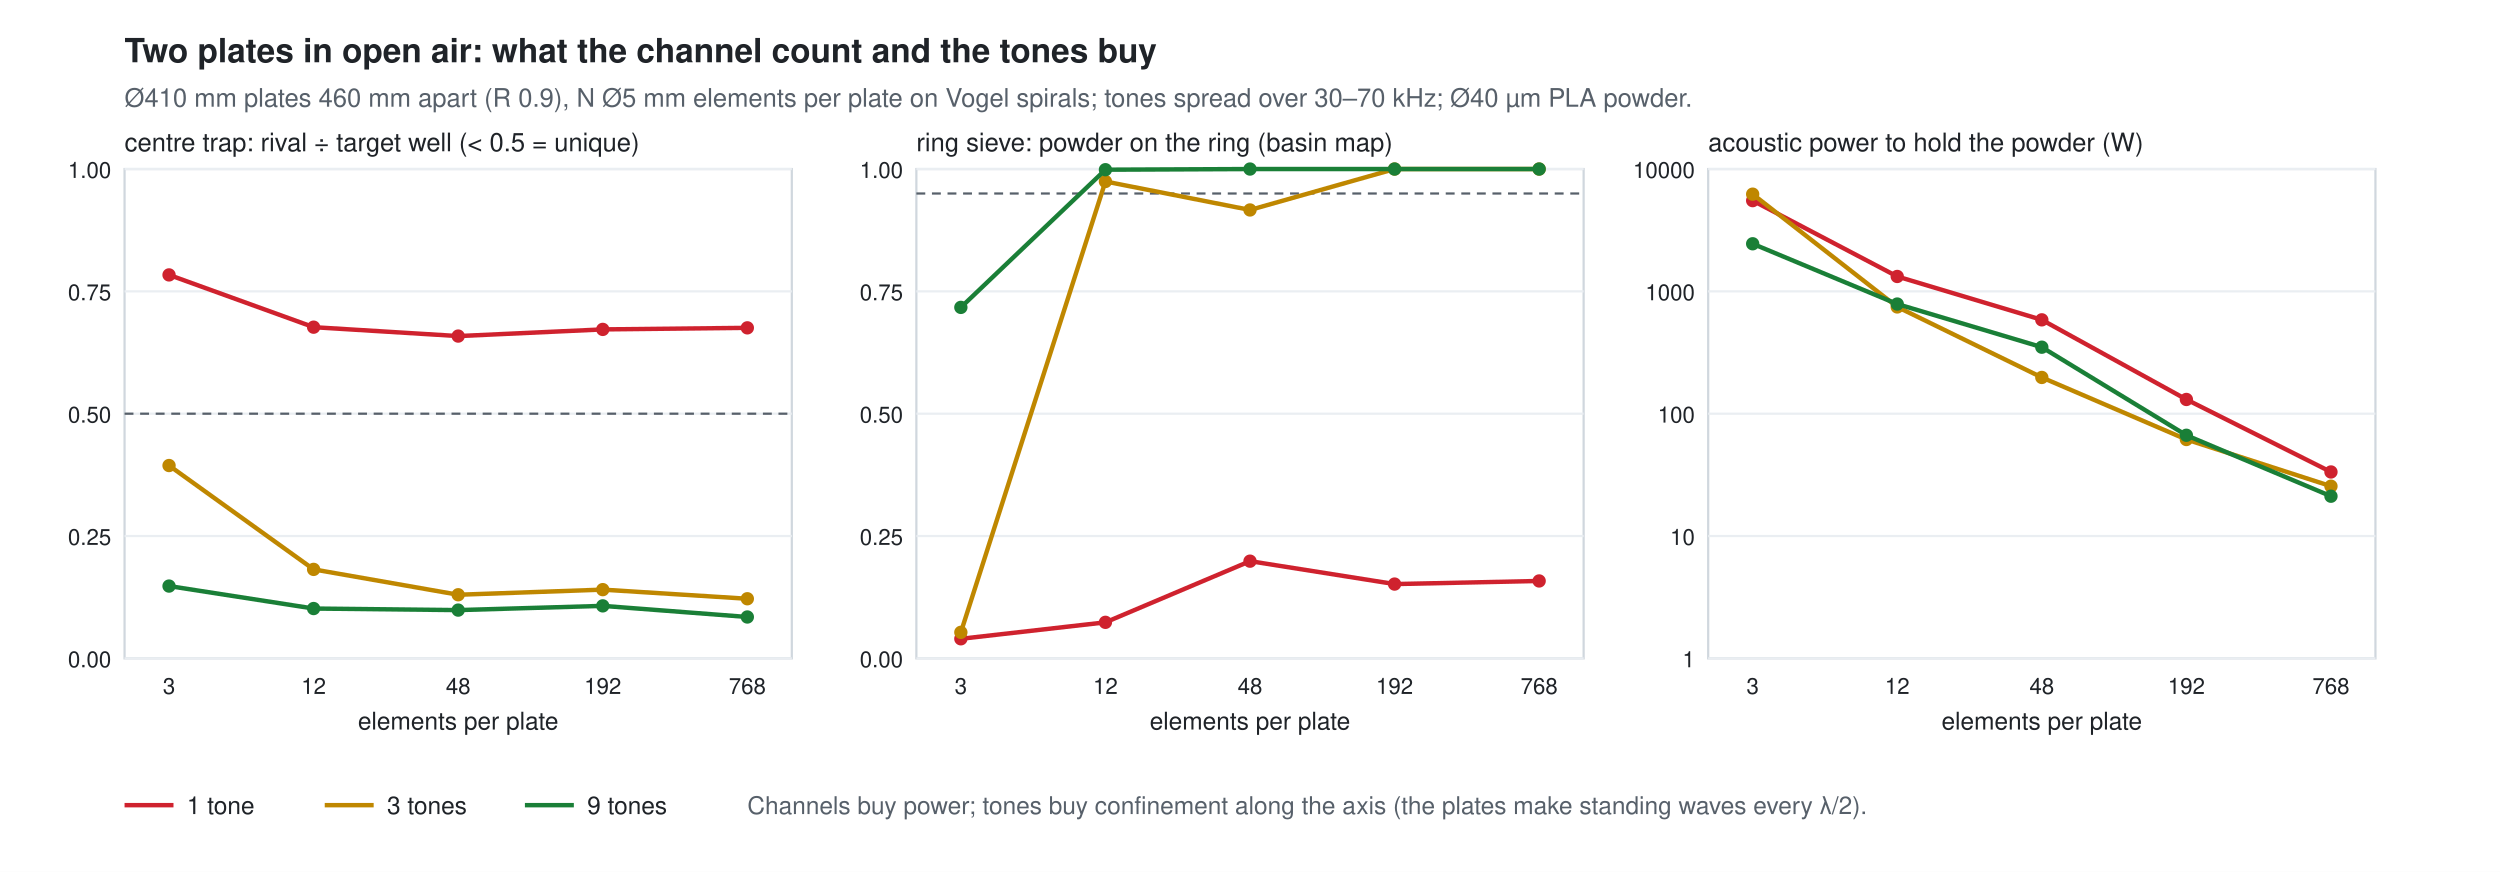
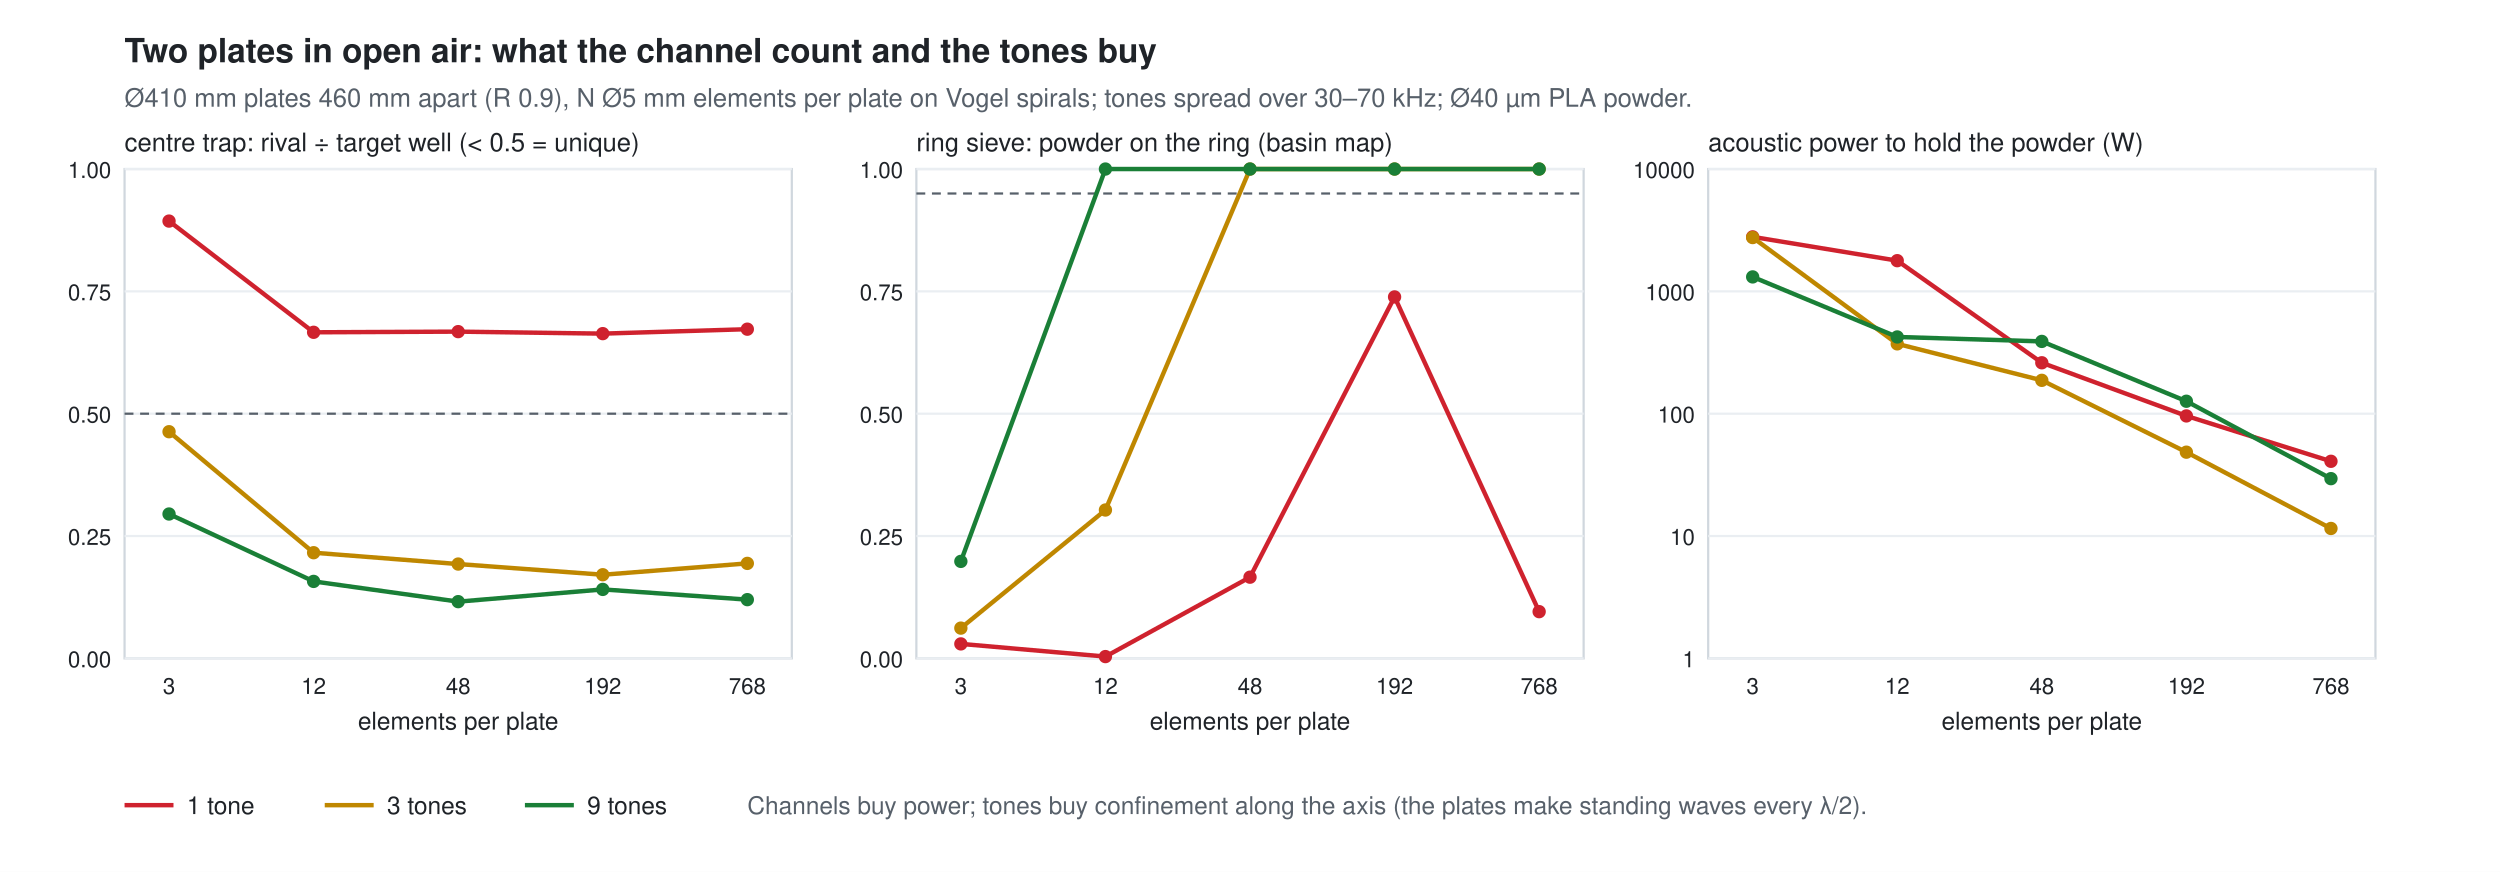
<svg xmlns="http://www.w3.org/2000/svg" width="1124" height="392" viewBox="0 0 1124 392" font-family="-apple-system, Helvetica, Arial, sans-serif">
  <rect width="1124" height="392" fill="#ffffff" />
  <text x="56" y="28" font-size="15" font-weight="600" fill="#1f2328">Two plates in open air: what the channel count and the tones buy</text>
  <text x="56" y="48" font-size="11.5" fill="#57606a">Ø410 mm plates 460 mm apart (R 0.9), N Ø5 mm elements per plate on Vogel spirals; tones spread over 30–70 kHz; Ø40 µm PLA powder.</text>
  <rect x="56" y="76" width="300" height="220" fill="none" stroke="#d0d7de" />
  <line x1="56" x2="356" y1="296.0" y2="296.0" stroke="#eaeef2" />
  <text x="50" y="300.0" font-size="10" text-anchor="end" fill="#1f2328">0.00</text>
  <line x1="56" x2="356" y1="241.0" y2="241.0" stroke="#eaeef2" />
  <text x="50" y="245.0" font-size="10" text-anchor="end" fill="#1f2328">0.25</text>
  <line x1="56" x2="356" y1="186.0" y2="186.0" stroke="#eaeef2" />
  <text x="50" y="190.0" font-size="10" text-anchor="end" fill="#1f2328">0.50</text>
  <line x1="56" x2="356" y1="131.0" y2="131.0" stroke="#eaeef2" />
  <text x="50" y="135.0" font-size="10" text-anchor="end" fill="#1f2328">0.75</text>
  <line x1="56" x2="356" y1="76.0" y2="76.0" stroke="#eaeef2" />
  <text x="50" y="80.0" font-size="10" text-anchor="end" fill="#1f2328">1.00</text>
  <line x1="56" x2="356" y1="186.0" y2="186.0" stroke="#57606a" stroke-dasharray="4 3" />
  <text x="76.0" y="312" font-size="10" text-anchor="middle" fill="#1f2328">3</text>
  <text x="141.0" y="312" font-size="10" text-anchor="middle" fill="#1f2328">12</text>
  <text x="206.0" y="312" font-size="10" text-anchor="middle" fill="#1f2328">48</text>
  <text x="271.0" y="312" font-size="10" text-anchor="middle" fill="#1f2328">192</text>
  <text x="336.0" y="312" font-size="10" text-anchor="middle" fill="#1f2328">768</text>
  <text x="206.0" y="328" font-size="11" text-anchor="middle" fill="#1f2328">elements per plate</text>
  <text x="56" y="68" font-size="11.5" fill="#1f2328">centre trap: rival ÷ target well (&lt; 0.5 = unique)</text>
-   <polyline points="76.0,123.6 141.0,147.1 206.0,151.1 271.0,148.1 336.0,147.4" fill="none" stroke="#cf222e" stroke-width="2" />
-   <circle cx="76.0" cy="123.6" r="3" fill="#cf222e" />
-   <circle cx="141.0" cy="147.1" r="3" fill="#cf222e" />
-   <circle cx="206.0" cy="151.1" r="3" fill="#cf222e" />
-   <circle cx="271.0" cy="148.1" r="3" fill="#cf222e" />
-   <circle cx="336.0" cy="147.4" r="3" fill="#cf222e" />
-   <polyline points="76.0,209.3 141.0,256.0 206.0,267.4 271.0,265.1 336.0,269.2" fill="none" stroke="#bf8700" stroke-width="2" />
-   <circle cx="76.0" cy="209.3" r="3" fill="#bf8700" />
-   <circle cx="141.0" cy="256.0" r="3" fill="#bf8700" />
-   <circle cx="206.0" cy="267.4" r="3" fill="#bf8700" />
-   <circle cx="271.0" cy="265.1" r="3" fill="#bf8700" />
-   <circle cx="336.0" cy="269.2" r="3" fill="#bf8700" />
-   <polyline points="76.0,263.5 141.0,273.6 206.0,274.3 271.0,272.4 336.0,277.4" fill="none" stroke="#1a7f37" stroke-width="2" />
-   <circle cx="76.0" cy="263.5" r="3" fill="#1a7f37" />
-   <circle cx="141.0" cy="273.6" r="3" fill="#1a7f37" />
-   <circle cx="206.0" cy="274.3" r="3" fill="#1a7f37" />
-   <circle cx="271.0" cy="272.4" r="3" fill="#1a7f37" />
-   <circle cx="336.0" cy="277.4" r="3" fill="#1a7f37" />
+   <polyline points="76.0,99.4 141.0,149.4 206.0,149.1 271.0,150.0 336.0,148.0" fill="none" stroke="#cf222e" stroke-width="2" />
+   <circle cx="76.0" cy="99.4" r="3" fill="#cf222e" />
+   <circle cx="141.0" cy="149.4" r="3" fill="#cf222e" />
+   <circle cx="206.0" cy="149.1" r="3" fill="#cf222e" />
+   <circle cx="271.0" cy="150.0" r="3" fill="#cf222e" />
+   <circle cx="336.0" cy="148.0" r="3" fill="#cf222e" />
+   <polyline points="76.0,194.1 141.0,248.5 206.0,253.6 271.0,258.4 336.0,253.3" fill="none" stroke="#bf8700" stroke-width="2" />
+   <circle cx="76.0" cy="194.1" r="3" fill="#bf8700" />
+   <circle cx="141.0" cy="248.5" r="3" fill="#bf8700" />
+   <circle cx="206.0" cy="253.6" r="3" fill="#bf8700" />
+   <circle cx="271.0" cy="258.4" r="3" fill="#bf8700" />
+   <circle cx="336.0" cy="253.3" r="3" fill="#bf8700" />
+   <polyline points="76.0,231.1 141.0,261.4 206.0,270.5 271.0,265.0 336.0,269.6" fill="none" stroke="#1a7f37" stroke-width="2" />
+   <circle cx="76.0" cy="231.1" r="3" fill="#1a7f37" />
+   <circle cx="141.0" cy="261.4" r="3" fill="#1a7f37" />
+   <circle cx="206.0" cy="270.5" r="3" fill="#1a7f37" />
+   <circle cx="271.0" cy="265.0" r="3" fill="#1a7f37" />
+   <circle cx="336.0" cy="269.6" r="3" fill="#1a7f37" />
  <rect x="412" y="76" width="300" height="220" fill="none" stroke="#d0d7de" />
  <line x1="412" x2="712" y1="296.0" y2="296.0" stroke="#eaeef2" />
  <text x="406" y="300.0" font-size="10" text-anchor="end" fill="#1f2328">0.00</text>
  <line x1="412" x2="712" y1="241.0" y2="241.0" stroke="#eaeef2" />
  <text x="406" y="245.0" font-size="10" text-anchor="end" fill="#1f2328">0.25</text>
  <line x1="412" x2="712" y1="186.0" y2="186.0" stroke="#eaeef2" />
  <text x="406" y="190.0" font-size="10" text-anchor="end" fill="#1f2328">0.50</text>
  <line x1="412" x2="712" y1="131.0" y2="131.0" stroke="#eaeef2" />
  <text x="406" y="135.0" font-size="10" text-anchor="end" fill="#1f2328">0.75</text>
  <line x1="412" x2="712" y1="76.0" y2="76.0" stroke="#eaeef2" />
  <text x="406" y="80.0" font-size="10" text-anchor="end" fill="#1f2328">1.00</text>
  <line x1="412" x2="712" y1="87.0" y2="87.0" stroke="#57606a" stroke-dasharray="4 3" />
  <text x="432.0" y="312" font-size="10" text-anchor="middle" fill="#1f2328">3</text>
  <text x="497.0" y="312" font-size="10" text-anchor="middle" fill="#1f2328">12</text>
  <text x="562.0" y="312" font-size="10" text-anchor="middle" fill="#1f2328">48</text>
  <text x="627.0" y="312" font-size="10" text-anchor="middle" fill="#1f2328">192</text>
  <text x="692.0" y="312" font-size="10" text-anchor="middle" fill="#1f2328">768</text>
  <text x="562.0" y="328" font-size="11" text-anchor="middle" fill="#1f2328">elements per plate</text>
  <text x="412" y="68" font-size="11.5" fill="#1f2328">ring sieve: powder on the ring (basin map)</text>
-   <polyline points="432.0,287.2 497.0,279.8 562.0,252.3 627.0,262.6 692.0,261.2" fill="none" stroke="#cf222e" stroke-width="2" />
-   <circle cx="432.0" cy="287.2" r="3" fill="#cf222e" />
-   <circle cx="497.0" cy="279.8" r="3" fill="#cf222e" />
-   <circle cx="562.0" cy="252.3" r="3" fill="#cf222e" />
-   <circle cx="627.0" cy="262.6" r="3" fill="#cf222e" />
-   <circle cx="692.0" cy="261.2" r="3" fill="#cf222e" />
-   <polyline points="432.0,284.3 497.0,81.6 562.0,94.4 627.0,76.0 692.0,76.0" fill="none" stroke="#bf8700" stroke-width="2" />
-   <circle cx="432.0" cy="284.3" r="3" fill="#bf8700" />
-   <circle cx="497.0" cy="81.6" r="3" fill="#bf8700" />
-   <circle cx="562.0" cy="94.4" r="3" fill="#bf8700" />
+   <polyline points="432.0,289.5 497.0,295.2 562.0,259.5 627.0,133.5 692.0,275.0" fill="none" stroke="#cf222e" stroke-width="2" />
+   <circle cx="432.0" cy="289.5" r="3" fill="#cf222e" />
+   <circle cx="497.0" cy="295.2" r="3" fill="#cf222e" />
+   <circle cx="562.0" cy="259.5" r="3" fill="#cf222e" />
+   <circle cx="627.0" cy="133.5" r="3" fill="#cf222e" />
+   <circle cx="692.0" cy="275.0" r="3" fill="#cf222e" />
+   <polyline points="432.0,282.4 497.0,229.3 562.0,76.0 627.0,76.0 692.0,76.0" fill="none" stroke="#bf8700" stroke-width="2" />
+   <circle cx="432.0" cy="282.4" r="3" fill="#bf8700" />
+   <circle cx="497.0" cy="229.3" r="3" fill="#bf8700" />
+   <circle cx="562.0" cy="76.0" r="3" fill="#bf8700" />
  <circle cx="627.0" cy="76.0" r="3" fill="#bf8700" />
  <circle cx="692.0" cy="76.0" r="3" fill="#bf8700" />
-   <polyline points="432.0,138.2 497.0,76.3 562.0,76.0 627.0,76.0 692.0,76.0" fill="none" stroke="#1a7f37" stroke-width="2" />
-   <circle cx="432.0" cy="138.2" r="3" fill="#1a7f37" />
-   <circle cx="497.0" cy="76.3" r="3" fill="#1a7f37" />
+   <polyline points="432.0,252.4 497.0,76.0 562.0,76.0 627.0,76.0 692.0,76.0" fill="none" stroke="#1a7f37" stroke-width="2" />
+   <circle cx="432.0" cy="252.4" r="3" fill="#1a7f37" />
+   <circle cx="497.0" cy="76.0" r="3" fill="#1a7f37" />
  <circle cx="562.0" cy="76.0" r="3" fill="#1a7f37" />
  <circle cx="627.0" cy="76.0" r="3" fill="#1a7f37" />
  <circle cx="692.0" cy="76.0" r="3" fill="#1a7f37" />
  <rect x="768" y="76" width="300" height="220" fill="none" stroke="#d0d7de" />
  <line x1="768" x2="1068" y1="296.0" y2="296.0" stroke="#eaeef2" />
  <text x="762" y="300.0" font-size="10" text-anchor="end" fill="#1f2328">1</text>
  <line x1="768" x2="1068" y1="241.0" y2="241.0" stroke="#eaeef2" />
  <text x="762" y="245.0" font-size="10" text-anchor="end" fill="#1f2328">10</text>
  <line x1="768" x2="1068" y1="186.0" y2="186.0" stroke="#eaeef2" />
  <text x="762" y="190.0" font-size="10" text-anchor="end" fill="#1f2328">100</text>
  <line x1="768" x2="1068" y1="131.0" y2="131.0" stroke="#eaeef2" />
  <text x="762" y="135.0" font-size="10" text-anchor="end" fill="#1f2328">1000</text>
  <line x1="768" x2="1068" y1="76.0" y2="76.0" stroke="#eaeef2" />
  <text x="762" y="80.0" font-size="10" text-anchor="end" fill="#1f2328">10000</text>
  <text x="788.0" y="312" font-size="10" text-anchor="middle" fill="#1f2328">3</text>
  <text x="853.0" y="312" font-size="10" text-anchor="middle" fill="#1f2328">12</text>
  <text x="918.0" y="312" font-size="10" text-anchor="middle" fill="#1f2328">48</text>
  <text x="983.0" y="312" font-size="10" text-anchor="middle" fill="#1f2328">192</text>
  <text x="1048.0" y="312" font-size="10" text-anchor="middle" fill="#1f2328">768</text>
  <text x="918.0" y="328" font-size="11" text-anchor="middle" fill="#1f2328">elements per plate</text>
  <text x="768" y="68" font-size="11.5" fill="#1f2328">acoustic power to hold the powder (W)</text>
-   <polyline points="788.0,90.2 853.0,124.3 918.0,143.8 983.0,179.6 1048.0,212.2" fill="none" stroke="#cf222e" stroke-width="2" />
-   <circle cx="788.0" cy="90.2" r="3" fill="#cf222e" />
-   <circle cx="853.0" cy="124.3" r="3" fill="#cf222e" />
-   <circle cx="918.0" cy="143.8" r="3" fill="#cf222e" />
-   <circle cx="983.0" cy="179.6" r="3" fill="#cf222e" />
-   <circle cx="1048.0" cy="212.2" r="3" fill="#cf222e" />
-   <polyline points="788.0,87.3 853.0,138.0 918.0,169.7 983.0,197.6 1048.0,218.6" fill="none" stroke="#bf8700" stroke-width="2" />
-   <circle cx="788.0" cy="87.3" r="3" fill="#bf8700" />
-   <circle cx="853.0" cy="138.0" r="3" fill="#bf8700" />
-   <circle cx="918.0" cy="169.7" r="3" fill="#bf8700" />
-   <circle cx="983.0" cy="197.6" r="3" fill="#bf8700" />
-   <circle cx="1048.0" cy="218.6" r="3" fill="#bf8700" />
-   <polyline points="788.0,109.6 853.0,136.7 918.0,156.1 983.0,195.7 1048.0,223.1" fill="none" stroke="#1a7f37" stroke-width="2" />
-   <circle cx="788.0" cy="109.6" r="3" fill="#1a7f37" />
-   <circle cx="853.0" cy="136.7" r="3" fill="#1a7f37" />
-   <circle cx="918.0" cy="156.1" r="3" fill="#1a7f37" />
-   <circle cx="983.0" cy="195.7" r="3" fill="#1a7f37" />
-   <circle cx="1048.0" cy="223.1" r="3" fill="#1a7f37" />
+   <polyline points="788.0,106.5 853.0,117.2 918.0,163.1 983.0,187.0 1048.0,207.4" fill="none" stroke="#cf222e" stroke-width="2" />
+   <circle cx="788.0" cy="106.5" r="3" fill="#cf222e" />
+   <circle cx="853.0" cy="117.2" r="3" fill="#cf222e" />
+   <circle cx="918.0" cy="163.1" r="3" fill="#cf222e" />
+   <circle cx="983.0" cy="187.0" r="3" fill="#cf222e" />
+   <circle cx="1048.0" cy="207.4" r="3" fill="#cf222e" />
+   <polyline points="788.0,106.8 853.0,154.6 918.0,171.0 983.0,203.3 1048.0,237.6" fill="none" stroke="#bf8700" stroke-width="2" />
+   <circle cx="788.0" cy="106.8" r="3" fill="#bf8700" />
+   <circle cx="853.0" cy="154.6" r="3" fill="#bf8700" />
+   <circle cx="918.0" cy="171.0" r="3" fill="#bf8700" />
+   <circle cx="983.0" cy="203.3" r="3" fill="#bf8700" />
+   <circle cx="1048.0" cy="237.6" r="3" fill="#bf8700" />
+   <polyline points="788.0,124.5 853.0,151.5 918.0,153.5 983.0,180.4 1048.0,215.2" fill="none" stroke="#1a7f37" stroke-width="2" />
+   <circle cx="788.0" cy="124.5" r="3" fill="#1a7f37" />
+   <circle cx="853.0" cy="151.5" r="3" fill="#1a7f37" />
+   <circle cx="918.0" cy="153.5" r="3" fill="#1a7f37" />
+   <circle cx="983.0" cy="180.4" r="3" fill="#1a7f37" />
+   <circle cx="1048.0" cy="215.2" r="3" fill="#1a7f37" />
  <line x1="56" x2="78" y1="362" y2="362" stroke="#cf222e" stroke-width="2" />
  <text x="84" y="366" font-size="11" fill="#1f2328">1 tone</text>
  <line x1="146" x2="168" y1="362" y2="362" stroke="#bf8700" stroke-width="2" />
  <text x="174" y="366" font-size="11" fill="#1f2328">3 tones</text>
  <line x1="236" x2="258" y1="362" y2="362" stroke="#1a7f37" stroke-width="2" />
  <text x="264" y="366" font-size="11" fill="#1f2328">9 tones</text>
  <text x="336" y="366" font-size="11" fill="#57606a">Channels buy power; tones buy confinement along the axis (the plates make standing waves every λ/2).</text>
</svg>
